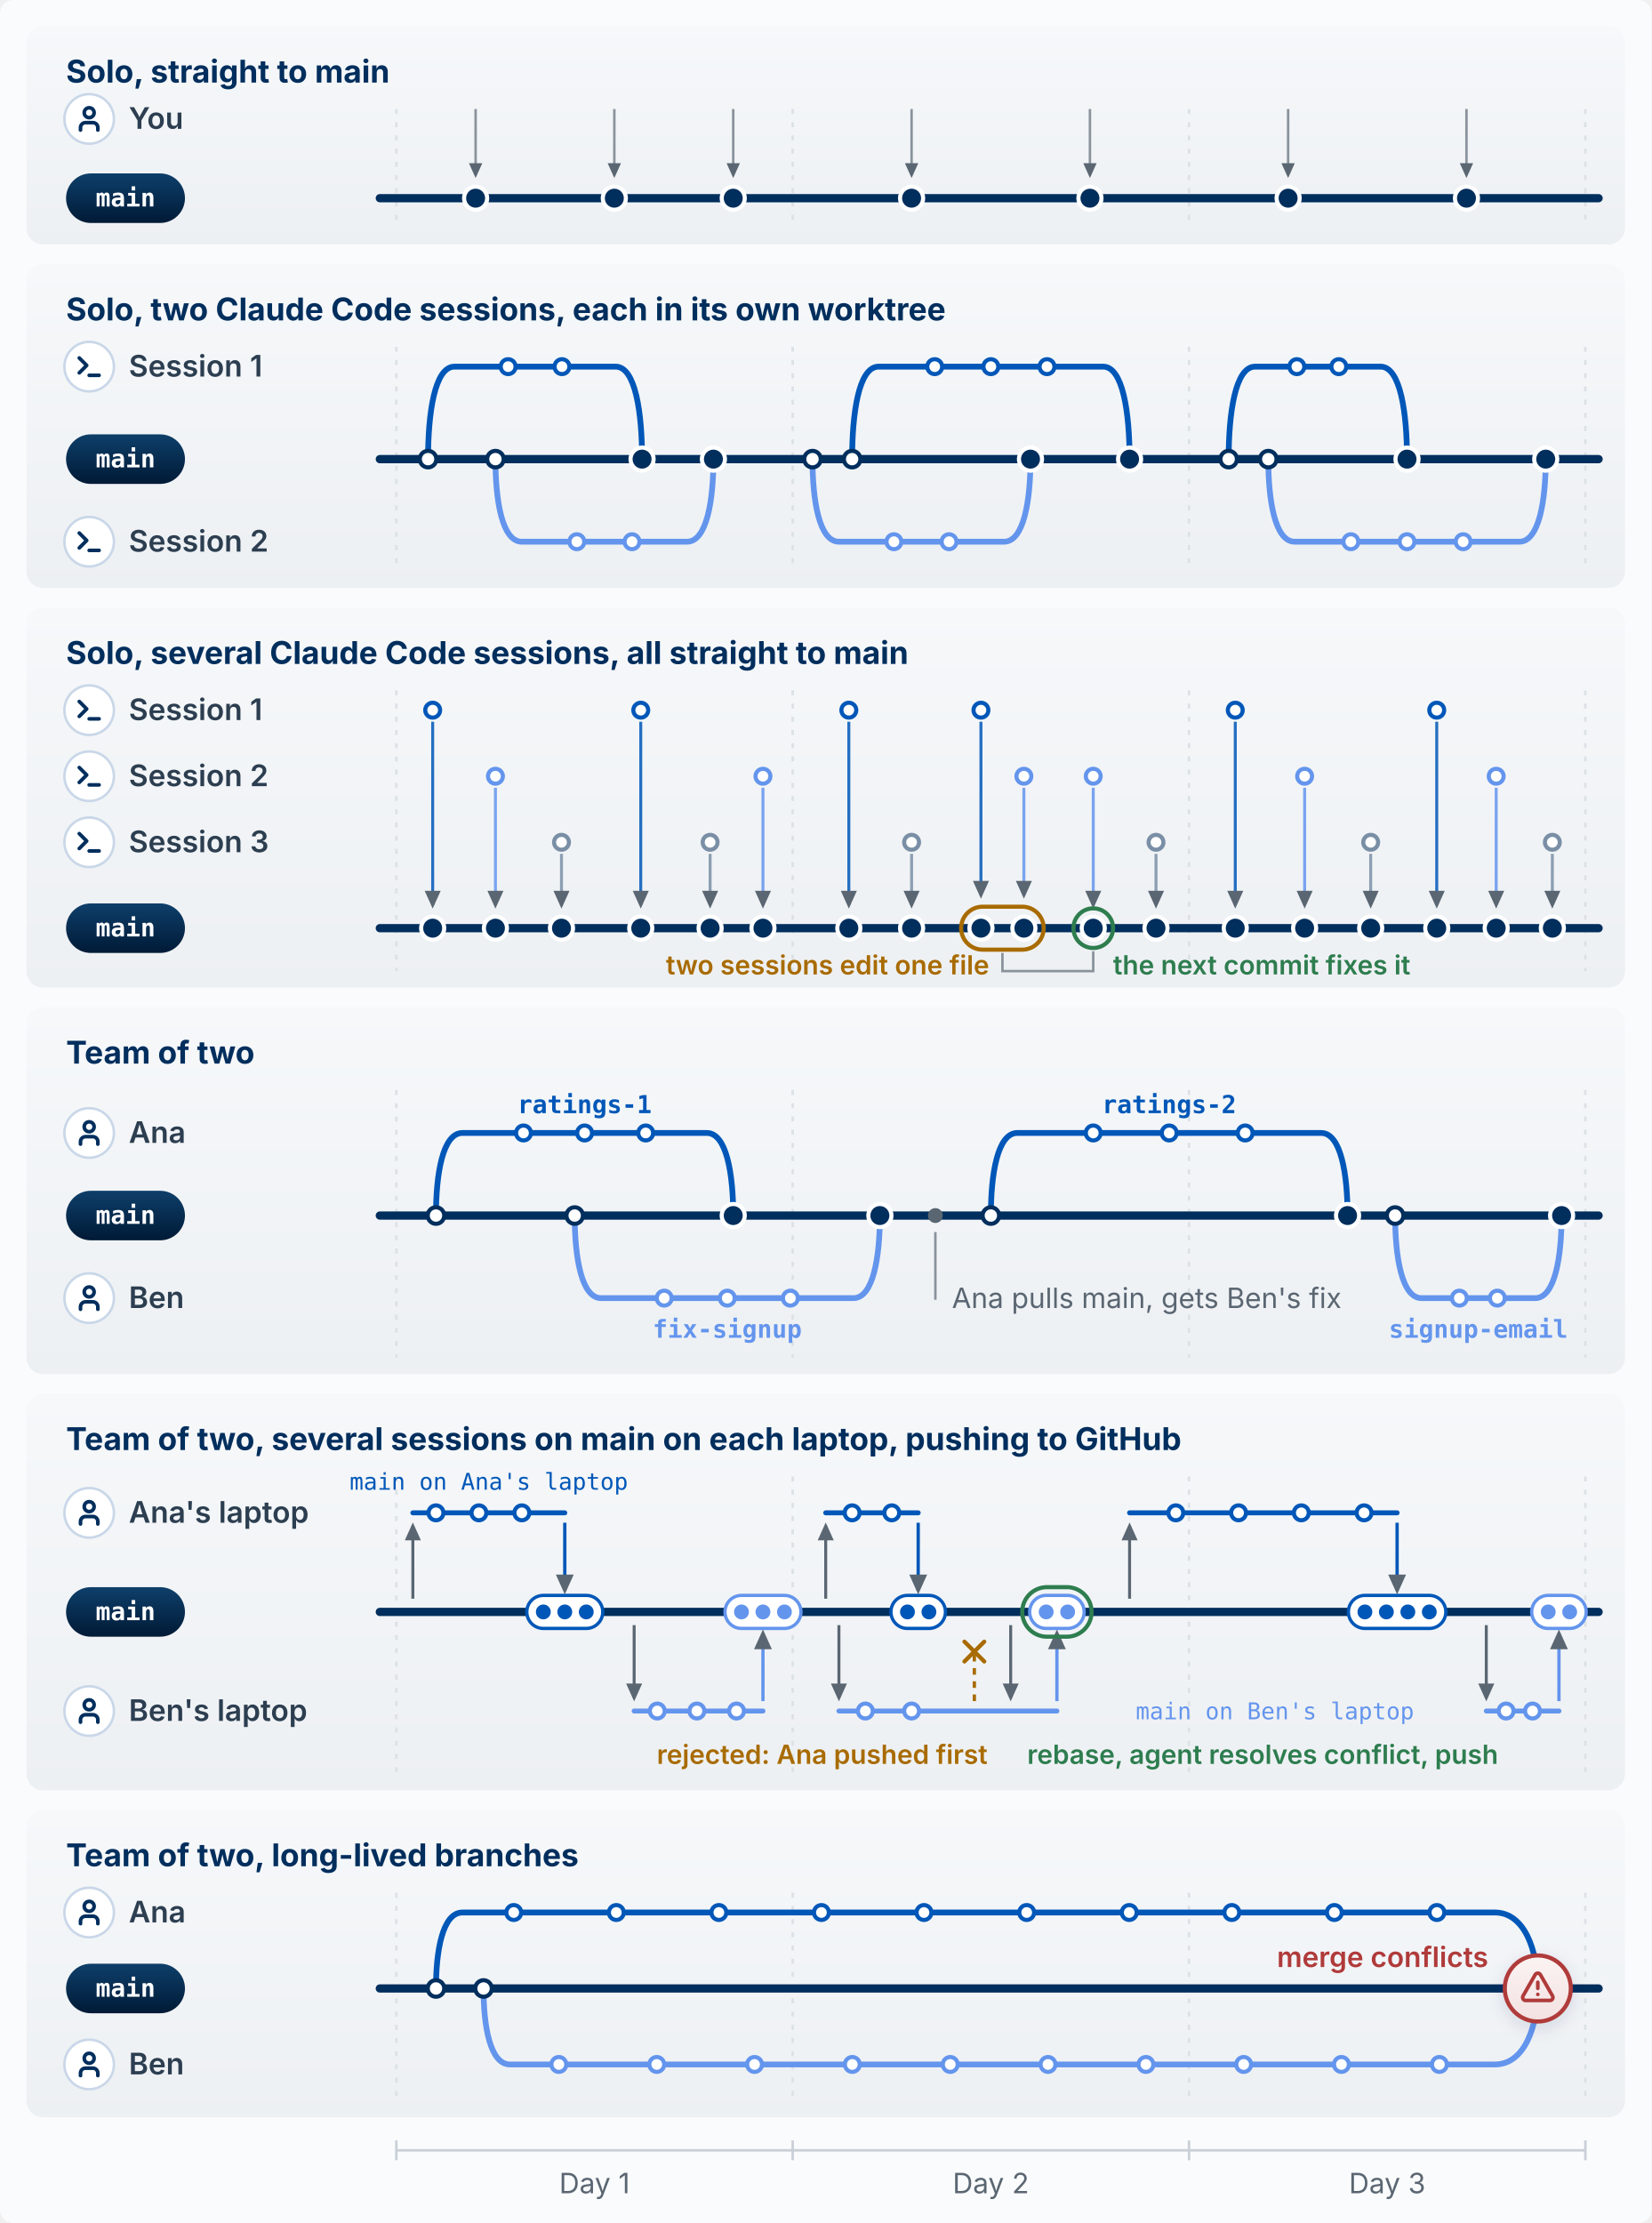
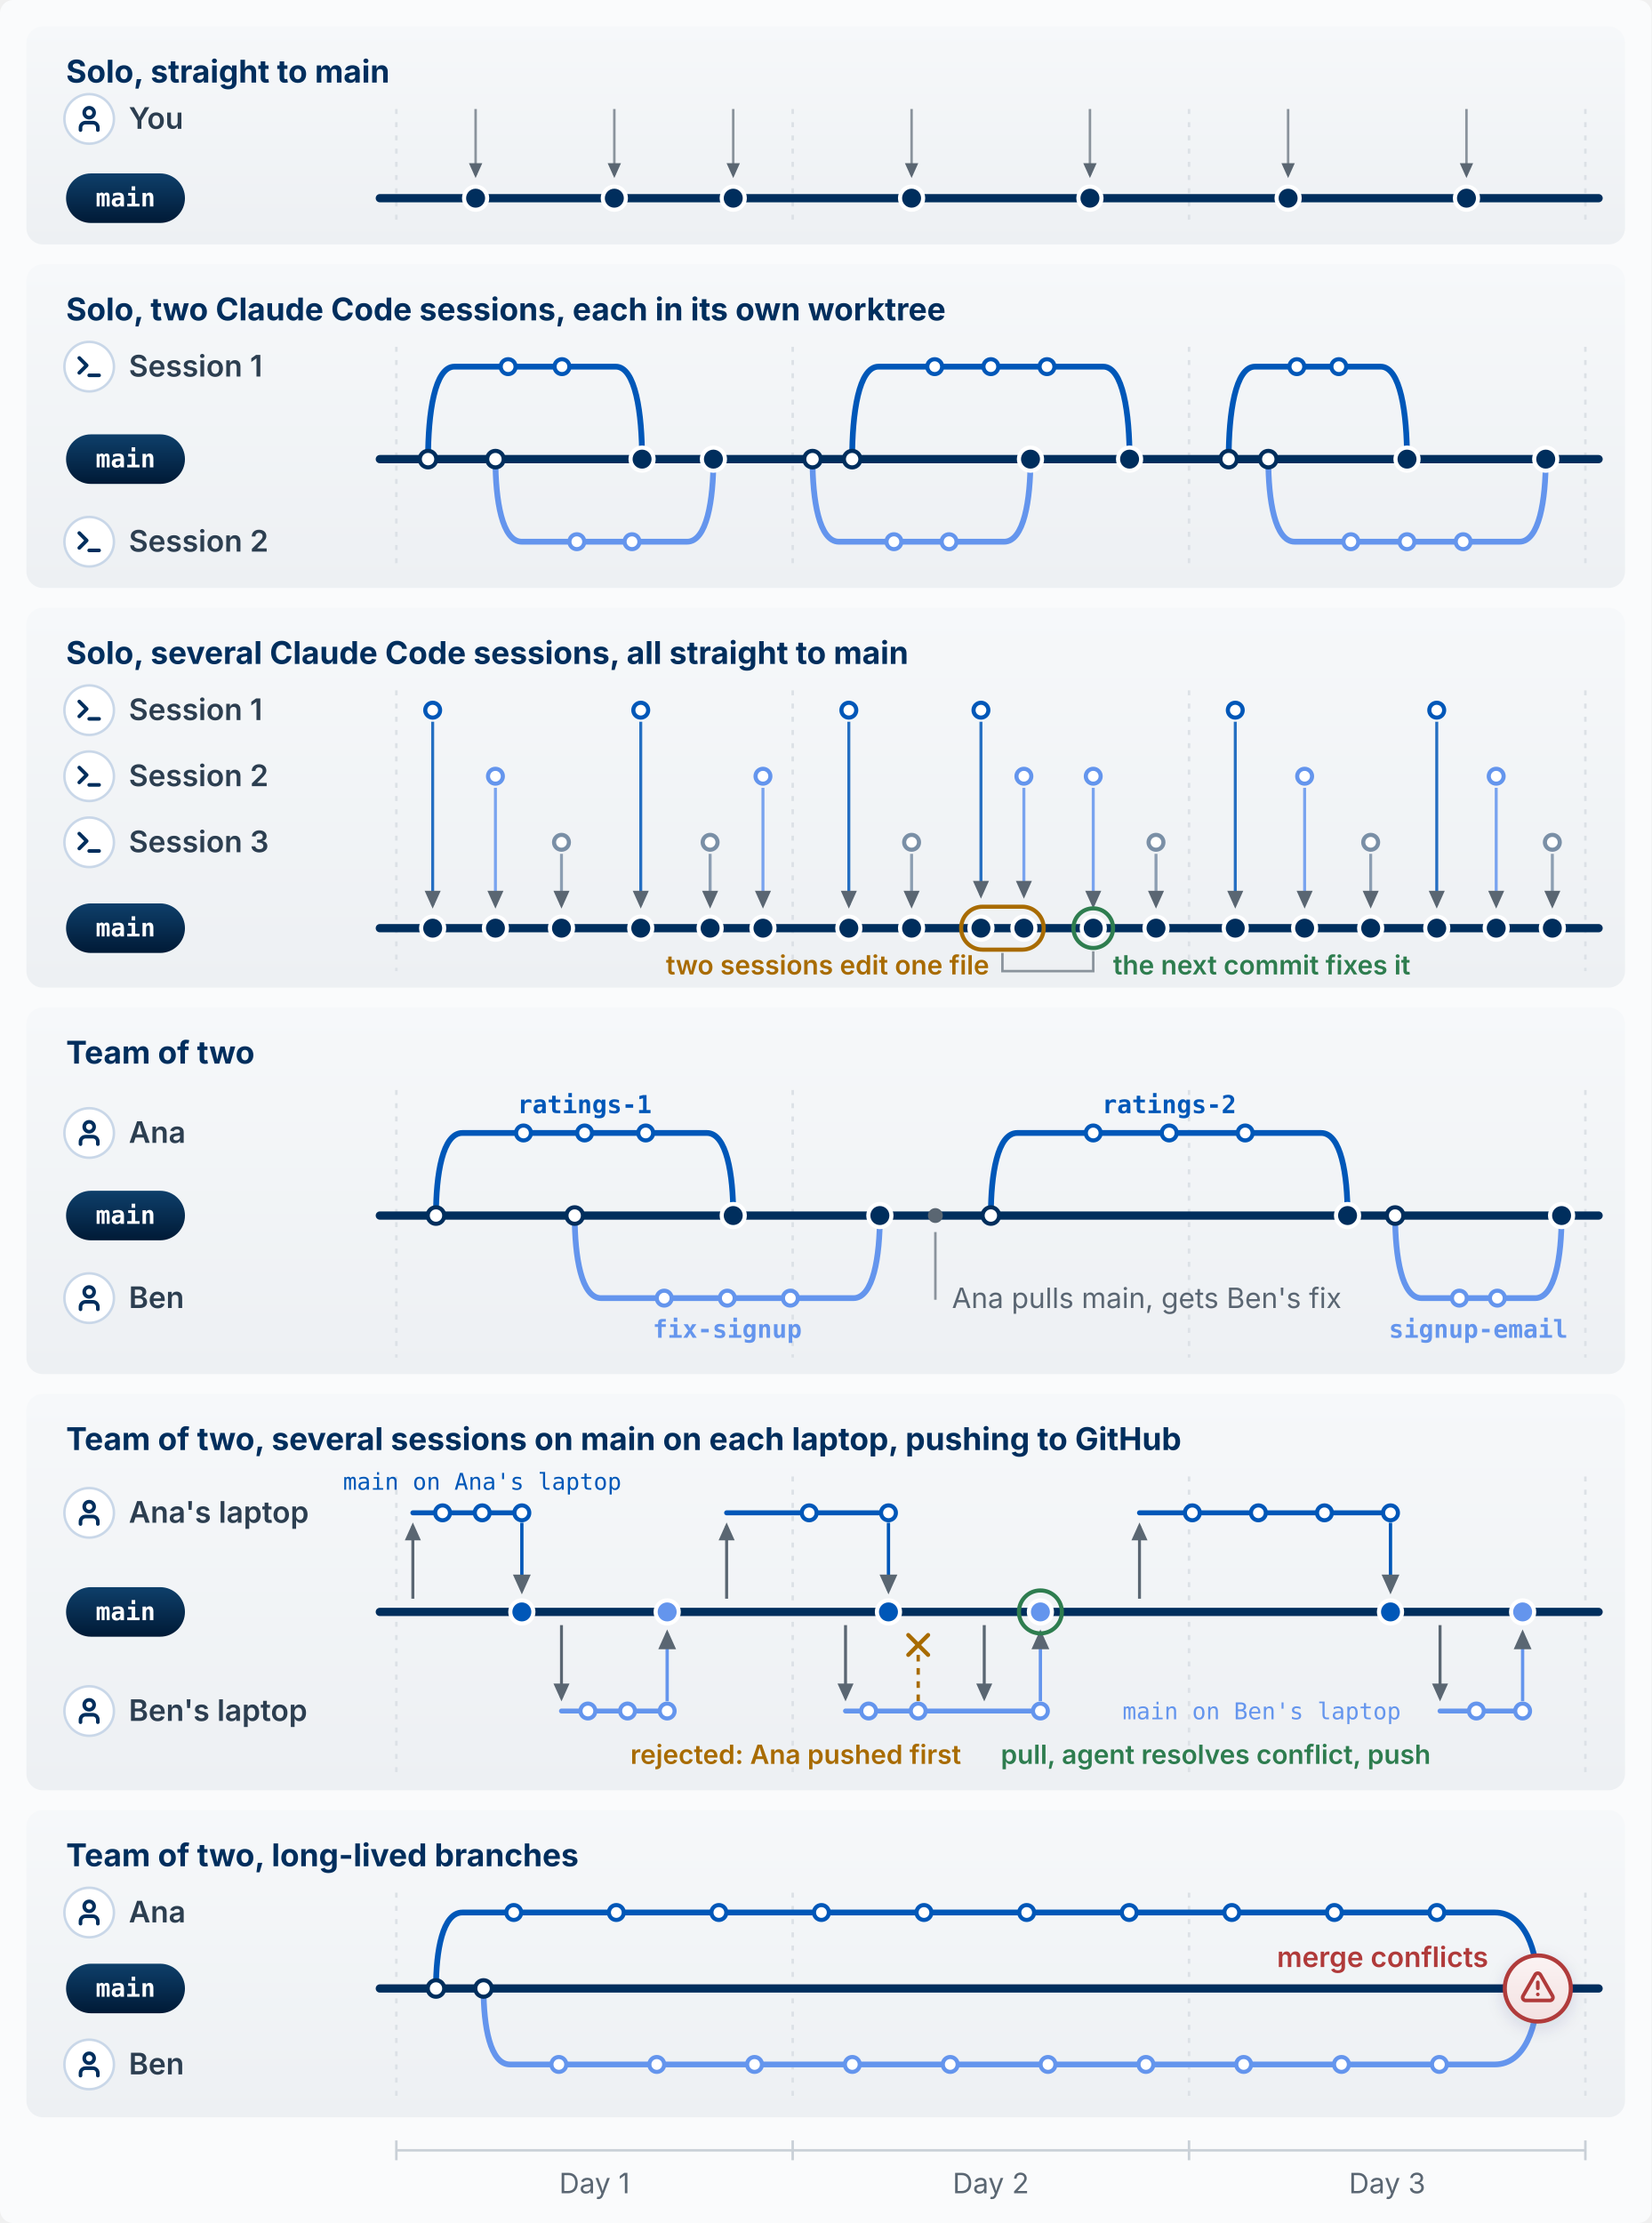
<svg xmlns="http://www.w3.org/2000/svg" viewBox="0 0 1000 1346" role="img" aria-labelledby="tbd-t tbd-d" font-family="Inter, 'Helvetica Neue', Helvetica, Arial, sans-serif">
  <defs>
    <linearGradient id="tbd-panel" x1="0" y1="0" x2="0" y2="1">
      <stop offset="0%" stop-color="#F6F8FA" />
      <stop offset="100%" stop-color="#EDF0F3" />
    </linearGradient>
    <linearGradient id="tbd-navy" x1="0" y1="0" x2="0" y2="1">
      <stop offset="0%" stop-color="#0E3F6A" />
      <stop offset="100%" stop-color="#001A36" />
    </linearGradient>
    <linearGradient id="tbd-red" x1="0" y1="0" x2="0" y2="1">
      <stop offset="0%" stop-color="#FBF3F3" />
      <stop offset="100%" stop-color="#F3E1E1" />
    </linearGradient>
    <filter id="tbd-sh" x="-30%" y="-30%" width="160%" height="170%">
      <feDropShadow dx="0" dy="3" stdDeviation="5" flood-color="#002E5D" flood-opacity="0.13" />
    </filter>
    <marker id="tbd-ah" viewBox="0 0 10 10" refX="8" refY="5" markerWidth="6" markerHeight="6" orient="auto-start-reverse">
      <path d="M0,0.5 L10,5 L0,9.5 z" fill="#5A6672" />
    </marker>
  </defs>
  <rect x="0" y="0" width="1000" height="1346" rx="8" fill="#FAFBFC" />
  <rect x="16" y="16" width="968" height="132" rx="10" fill="url(#tbd-panel)" />
  <rect x="16" y="160" width="968" height="196" rx="10" fill="url(#tbd-panel)" />
  <line x1="240.0" y1="66" x2="240.0" y2="138" stroke="#DCE1E6" stroke-width="1.5" stroke-dasharray="3 5" />
  <line x1="480.0" y1="66" x2="480.0" y2="138" stroke="#DCE1E6" stroke-width="1.5" stroke-dasharray="3 5" />
  <line x1="720.0" y1="66" x2="720.0" y2="138" stroke="#DCE1E6" stroke-width="1.5" stroke-dasharray="3 5" />
  <line x1="960.0" y1="66" x2="960.0" y2="138" stroke="#DCE1E6" stroke-width="1.5" stroke-dasharray="3 5" />
  <line x1="240.0" y1="210" x2="240.0" y2="346" stroke="#DCE1E6" stroke-width="1.5" stroke-dasharray="3 5" />
  <line x1="480.0" y1="210" x2="480.0" y2="346" stroke="#DCE1E6" stroke-width="1.5" stroke-dasharray="3 5" />
  <line x1="720.0" y1="210" x2="720.0" y2="346" stroke="#DCE1E6" stroke-width="1.5" stroke-dasharray="3 5" />
  <line x1="960.0" y1="210" x2="960.0" y2="346" stroke="#DCE1E6" stroke-width="1.5" stroke-dasharray="3 5" />
  <text x="40" y="50" font-size="19" font-weight="700" fill="#002E5D">Solo, straight to main</text>
  <rect x="40" y="105" width="72" height="30" rx="15" fill="url(#tbd-navy)" />
  <text x="76" y="125" font-size="15" font-weight="600" text-anchor="middle" font-family="Menlo, Consolas, monospace" fill="#FFFFFF">main</text>
  <line x1="230" y1="120" x2="968" y2="120" stroke="#002E5D" stroke-width="5" stroke-linecap="round" />
  <circle cx="54" cy="72" r="15" fill="#FFFFFF" stroke="#C9D7E8" stroke-width="1.5" />
  <g transform="translate(45,63) scale(0.75)" fill="none" stroke="#002E5D" stroke-width="2.93" stroke-linecap="round" stroke-linejoin="round">
    <path d="M19 21v-2a4 4 0 0 0-4-4H9a4 4 0 0 0-4 4v2" />
    <circle cx="12" cy="7" r="4" />
  </g>
  <text x="78" y="78" font-size="18" font-weight="600" fill="#2C3E50">You</text>
  <path d="M288.0 66 V106" fill="none" stroke="#8A939C" stroke-width="1.5" marker-end="url(#tbd-ah)" />
  <circle cx="288.0" cy="120" r="7" fill="#002E5D" stroke="#FFFFFF" stroke-width="2.5" />
  <path d="M372.0 66 V106" fill="none" stroke="#8A939C" stroke-width="1.5" marker-end="url(#tbd-ah)" />
  <circle cx="372.0" cy="120" r="7" fill="#002E5D" stroke="#FFFFFF" stroke-width="2.5" />
  <path d="M444.0 66 V106" fill="none" stroke="#8A939C" stroke-width="1.5" marker-end="url(#tbd-ah)" />
  <circle cx="444.0" cy="120" r="7" fill="#002E5D" stroke="#FFFFFF" stroke-width="2.5" />
  <path d="M552.0 66 V106" fill="none" stroke="#8A939C" stroke-width="1.5" marker-end="url(#tbd-ah)" />
  <circle cx="552.0" cy="120" r="7" fill="#002E5D" stroke="#FFFFFF" stroke-width="2.5" />
  <path d="M660.0 66 V106" fill="none" stroke="#8A939C" stroke-width="1.5" marker-end="url(#tbd-ah)" />
  <circle cx="660.0" cy="120" r="7" fill="#002E5D" stroke="#FFFFFF" stroke-width="2.5" />
  <path d="M780.0 66 V106" fill="none" stroke="#8A939C" stroke-width="1.5" marker-end="url(#tbd-ah)" />
  <circle cx="780.0" cy="120" r="7" fill="#002E5D" stroke="#FFFFFF" stroke-width="2.5" />
  <path d="M888.0 66 V106" fill="none" stroke="#8A939C" stroke-width="1.5" marker-end="url(#tbd-ah)" />
  <circle cx="888.0" cy="120" r="7" fill="#002E5D" stroke="#FFFFFF" stroke-width="2.5" />
  <text x="40" y="194" font-size="19" font-weight="700" fill="#002E5D">Solo, two Claude Code sessions, each in its own worktree</text>
  <rect x="40" y="263" width="72" height="30" rx="15" fill="url(#tbd-navy)" />
  <text x="76" y="283" font-size="15" font-weight="600" text-anchor="middle" font-family="Menlo, Consolas, monospace" fill="#FFFFFF">main</text>
  <line x1="230" y1="278" x2="968" y2="278" stroke="#002E5D" stroke-width="5" stroke-linecap="round" />
  <circle cx="54" cy="222" r="15" fill="#FFFFFF" stroke="#C9D7E8" stroke-width="1.5" />
  <g transform="translate(45,213) scale(0.75)" fill="none" stroke="#002E5D" stroke-width="2.93" stroke-linecap="round" stroke-linejoin="round">
    <polyline points="4 17 10 11 4 5" />
    <line x1="12" x2="20" y1="19" y2="19" />
  </g>
  <text x="78" y="228" font-size="18" font-weight="600" fill="#2C3E50">Session 1</text>
  <circle cx="54" cy="328" r="15" fill="#FFFFFF" stroke="#C9D7E8" stroke-width="1.5" />
  <g transform="translate(45,319) scale(0.75)" fill="none" stroke="#002E5D" stroke-width="2.93" stroke-linecap="round" stroke-linejoin="round">
    <polyline points="4 17 10 11 4 5" />
    <line x1="12" x2="20" y1="19" y2="19" />
  </g>
  <text x="78" y="334" font-size="18" font-weight="600" fill="#2C3E50">Session 2</text>
  <path d="M259.2 278 C259.2 250.0 263.2 222 275.2 222 H372.8 C384.8 222 388.8 250.0 388.8 278" fill="none" stroke="#0057B8" stroke-width="3.5" stroke-linecap="round" />
  <circle cx="307.7" cy="222" r="4.5" fill="#FFFFFF" stroke="#0057B8" stroke-width="2.5" />
  <circle cx="340.3" cy="222" r="4.5" fill="#FFFFFF" stroke="#0057B8" stroke-width="2.5" />
  <circle cx="259.2" cy="278" r="5" fill="#FFFFFF" stroke="#002E5D" stroke-width="2.5" />
  <path d="M516.0 278 C516.0 250.0 520.0 222 532.0 222 H668.0 C680.0 222 684.0 250.0 684.0 278" fill="none" stroke="#0057B8" stroke-width="3.5" stroke-linecap="round" />
  <circle cx="566.0" cy="222" r="4.5" fill="#FFFFFF" stroke="#0057B8" stroke-width="2.5" />
  <circle cx="600.0" cy="222" r="4.5" fill="#FFFFFF" stroke="#0057B8" stroke-width="2.5" />
  <circle cx="634.0" cy="222" r="4.5" fill="#FFFFFF" stroke="#0057B8" stroke-width="2.5" />
  <circle cx="516.0" cy="278" r="5" fill="#FFFFFF" stroke="#002E5D" stroke-width="2.5" />
  <path d="M744.0 278 C744.0 250.0 748.0 222 760.0 222 H836.0 C848.0 222 852.0 250.0 852.0 278" fill="none" stroke="#0057B8" stroke-width="3.5" stroke-linecap="round" />
  <circle cx="785.3" cy="222" r="4.5" fill="#FFFFFF" stroke="#0057B8" stroke-width="2.5" />
  <circle cx="810.7" cy="222" r="4.5" fill="#FFFFFF" stroke="#0057B8" stroke-width="2.5" />
  <circle cx="744.0" cy="278" r="5" fill="#FFFFFF" stroke="#002E5D" stroke-width="2.5" />
  <path d="M300.0 278 C300.0 303.0 304.0 328 316.0 328 H416.0 C428.0 328 432.0 303.0 432.0 278" fill="none" stroke="#6495ED" stroke-width="3.5" stroke-linecap="round" />
  <circle cx="349.3" cy="328" r="4.5" fill="#FFFFFF" stroke="#6495ED" stroke-width="2.5" />
  <circle cx="382.7" cy="328" r="4.5" fill="#FFFFFF" stroke="#6495ED" stroke-width="2.5" />
  <circle cx="300.0" cy="278" r="5" fill="#FFFFFF" stroke="#002E5D" stroke-width="2.5" />
  <path d="M492.0 278 C492.0 303.0 496.0 328 508.0 328 H608.0 C620.0 328 624.0 303.0 624.0 278" fill="none" stroke="#6495ED" stroke-width="3.5" stroke-linecap="round" />
  <circle cx="541.3" cy="328" r="4.5" fill="#FFFFFF" stroke="#6495ED" stroke-width="2.5" />
  <circle cx="574.7" cy="328" r="4.5" fill="#FFFFFF" stroke="#6495ED" stroke-width="2.5" />
  <circle cx="492.0" cy="278" r="5" fill="#FFFFFF" stroke="#002E5D" stroke-width="2.5" />
  <path d="M768.0 278 C768.0 303.0 772.0 328 784.0 328 H920.0 C932.0 328 936.0 303.0 936.0 278" fill="none" stroke="#6495ED" stroke-width="3.5" stroke-linecap="round" />
  <circle cx="818.0" cy="328" r="4.5" fill="#FFFFFF" stroke="#6495ED" stroke-width="2.5" />
  <circle cx="852.0" cy="328" r="4.5" fill="#FFFFFF" stroke="#6495ED" stroke-width="2.5" />
  <circle cx="886.0" cy="328" r="4.5" fill="#FFFFFF" stroke="#6495ED" stroke-width="2.5" />
  <circle cx="768.0" cy="278" r="5" fill="#FFFFFF" stroke="#002E5D" stroke-width="2.5" />
  <circle cx="388.8" cy="278" r="7" fill="#002E5D" stroke="#FFFFFF" stroke-width="2.5" />
  <circle cx="684.0" cy="278" r="7" fill="#002E5D" stroke="#FFFFFF" stroke-width="2.5" />
  <circle cx="852.0" cy="278" r="7" fill="#002E5D" stroke="#FFFFFF" stroke-width="2.5" />
  <circle cx="432.0" cy="278" r="7" fill="#002E5D" stroke="#FFFFFF" stroke-width="2.5" />
  <circle cx="624.0" cy="278" r="7" fill="#002E5D" stroke="#FFFFFF" stroke-width="2.5" />
  <circle cx="936.0" cy="278" r="7" fill="#002E5D" stroke="#FFFFFF" stroke-width="2.5" />
  <rect x="16" y="368" width="968" height="230" rx="10" fill="url(#tbd-panel)" />
  <line x1="240.0" y1="418" x2="240.0" y2="588" stroke="#DCE1E6" stroke-width="1.5" stroke-dasharray="3 5" />
  <line x1="480.0" y1="418" x2="480.0" y2="588" stroke="#DCE1E6" stroke-width="1.5" stroke-dasharray="3 5" />
  <line x1="720.0" y1="418" x2="720.0" y2="588" stroke="#DCE1E6" stroke-width="1.5" stroke-dasharray="3 5" />
  <line x1="960.0" y1="418" x2="960.0" y2="588" stroke="#DCE1E6" stroke-width="1.5" stroke-dasharray="3 5" />
  <text x="40" y="402" font-size="19" font-weight="700" fill="#002E5D">Solo, several Claude Code sessions, all straight to main</text>
  <rect x="40" y="547" width="72" height="30" rx="15" fill="url(#tbd-navy)" />
  <text x="76" y="567" font-size="15" font-weight="600" text-anchor="middle" font-family="Menlo, Consolas, monospace" fill="#FFFFFF">main</text>
  <line x1="230" y1="562" x2="968" y2="562" stroke="#002E5D" stroke-width="5" stroke-linecap="round" />
  <circle cx="54" cy="430" r="15" fill="#FFFFFF" stroke="#C9D7E8" stroke-width="1.5" />
  <g transform="translate(45,421) scale(0.75)" fill="none" stroke="#002E5D" stroke-width="2.93" stroke-linecap="round" stroke-linejoin="round">
    <polyline points="4 17 10 11 4 5" />
    <line x1="12" x2="20" y1="19" y2="19" />
  </g>
  <text x="78" y="436" font-size="18" font-weight="600" fill="#2C3E50">Session 1</text>
  <circle cx="54" cy="470" r="15" fill="#FFFFFF" stroke="#C9D7E8" stroke-width="1.5" />
  <g transform="translate(45,461) scale(0.75)" fill="none" stroke="#002E5D" stroke-width="2.93" stroke-linecap="round" stroke-linejoin="round">
    <polyline points="4 17 10 11 4 5" />
    <line x1="12" x2="20" y1="19" y2="19" />
  </g>
  <text x="78" y="476" font-size="18" font-weight="600" fill="#2C3E50">Session 2</text>
  <circle cx="54" cy="510" r="15" fill="#FFFFFF" stroke="#C9D7E8" stroke-width="1.5" />
  <g transform="translate(45,501) scale(0.75)" fill="none" stroke="#002E5D" stroke-width="2.93" stroke-linecap="round" stroke-linejoin="round">
    <polyline points="4 17 10 11 4 5" />
    <line x1="12" x2="20" y1="19" y2="19" />
  </g>
  <text x="78" y="516" font-size="18" font-weight="600" fill="#2C3E50">Session 3</text>
  <circle cx="262.0" cy="430" r="4.5" fill="#FFFFFF" stroke="#0057B8" stroke-width="2.5" />
  <path d="M262.0 437 L262.0 548" fill="none" stroke="#0057B8" stroke-width="1.8" stroke-opacity="0.85" marker-end="url(#tbd-ah)" />
  <circle cx="300.0" cy="470" r="4.5" fill="#FFFFFF" stroke="#6495ED" stroke-width="2.5" />
  <path d="M300.0 477 L300.0 548" fill="none" stroke="#6495ED" stroke-width="1.8" stroke-opacity="0.85" marker-end="url(#tbd-ah)" />
  <circle cx="340.0" cy="510" r="4.5" fill="#FFFFFF" stroke="#7A8FA6" stroke-width="2.5" />
  <path d="M340.0 517 L340.0 548" fill="none" stroke="#7A8FA6" stroke-width="1.8" stroke-opacity="0.85" marker-end="url(#tbd-ah)" />
  <circle cx="388.0" cy="430" r="4.5" fill="#FFFFFF" stroke="#0057B8" stroke-width="2.5" />
  <path d="M388.0 437 L388.0 548" fill="none" stroke="#0057B8" stroke-width="1.8" stroke-opacity="0.85" marker-end="url(#tbd-ah)" />
  <circle cx="430.0" cy="510" r="4.5" fill="#FFFFFF" stroke="#7A8FA6" stroke-width="2.5" />
  <path d="M430.0 517 L430.0 548" fill="none" stroke="#7A8FA6" stroke-width="1.8" stroke-opacity="0.85" marker-end="url(#tbd-ah)" />
  <circle cx="462.0" cy="470" r="4.5" fill="#FFFFFF" stroke="#6495ED" stroke-width="2.5" />
  <path d="M462.0 477 L462.0 548" fill="none" stroke="#6495ED" stroke-width="1.8" stroke-opacity="0.85" marker-end="url(#tbd-ah)" />
  <circle cx="514.0" cy="430" r="4.5" fill="#FFFFFF" stroke="#0057B8" stroke-width="2.5" />
  <path d="M514.0 437 L514.0 548" fill="none" stroke="#0057B8" stroke-width="1.8" stroke-opacity="0.85" marker-end="url(#tbd-ah)" />
  <circle cx="552.0" cy="510" r="4.5" fill="#FFFFFF" stroke="#7A8FA6" stroke-width="2.5" />
  <path d="M552.0 517 L552.0 548" fill="none" stroke="#7A8FA6" stroke-width="1.8" stroke-opacity="0.85" marker-end="url(#tbd-ah)" />
  <circle cx="594.0" cy="430" r="4.5" fill="#FFFFFF" stroke="#0057B8" stroke-width="2.5" />
  <path d="M594.0 437 L594.0 542" fill="none" stroke="#0057B8" stroke-width="1.8" stroke-opacity="0.85" marker-end="url(#tbd-ah)" />
  <circle cx="620.0" cy="470" r="4.5" fill="#FFFFFF" stroke="#6495ED" stroke-width="2.5" />
  <path d="M620.0 477 L620.0 542" fill="none" stroke="#6495ED" stroke-width="1.8" stroke-opacity="0.85" marker-end="url(#tbd-ah)" />
  <circle cx="662.0" cy="470" r="4.5" fill="#FFFFFF" stroke="#6495ED" stroke-width="2.5" />
  <path d="M662.0 477 L662.0 548" fill="none" stroke="#6495ED" stroke-width="1.8" stroke-opacity="0.85" marker-end="url(#tbd-ah)" />
  <circle cx="700.0" cy="510" r="4.5" fill="#FFFFFF" stroke="#7A8FA6" stroke-width="2.5" />
  <path d="M700.0 517 L700.0 548" fill="none" stroke="#7A8FA6" stroke-width="1.8" stroke-opacity="0.85" marker-end="url(#tbd-ah)" />
  <circle cx="748.0" cy="430" r="4.5" fill="#FFFFFF" stroke="#0057B8" stroke-width="2.5" />
  <path d="M748.0 437 L748.0 548" fill="none" stroke="#0057B8" stroke-width="1.8" stroke-opacity="0.85" marker-end="url(#tbd-ah)" />
  <circle cx="790.0" cy="470" r="4.5" fill="#FFFFFF" stroke="#6495ED" stroke-width="2.5" />
  <path d="M790.0 477 L790.0 548" fill="none" stroke="#6495ED" stroke-width="1.8" stroke-opacity="0.85" marker-end="url(#tbd-ah)" />
  <circle cx="830.0" cy="510" r="4.5" fill="#FFFFFF" stroke="#7A8FA6" stroke-width="2.5" />
  <path d="M830.0 517 L830.0 548" fill="none" stroke="#7A8FA6" stroke-width="1.8" stroke-opacity="0.85" marker-end="url(#tbd-ah)" />
  <circle cx="870.0" cy="430" r="4.5" fill="#FFFFFF" stroke="#0057B8" stroke-width="2.5" />
  <path d="M870.0 437 L870.0 548" fill="none" stroke="#0057B8" stroke-width="1.8" stroke-opacity="0.85" marker-end="url(#tbd-ah)" />
  <circle cx="906.0" cy="470" r="4.5" fill="#FFFFFF" stroke="#6495ED" stroke-width="2.5" />
  <path d="M906.0 477 L906.0 548" fill="none" stroke="#6495ED" stroke-width="1.8" stroke-opacity="0.85" marker-end="url(#tbd-ah)" />
  <circle cx="940.0" cy="510" r="4.5" fill="#FFFFFF" stroke="#7A8FA6" stroke-width="2.5" />
  <path d="M940.0 517 L940.0 548" fill="none" stroke="#7A8FA6" stroke-width="1.8" stroke-opacity="0.85" marker-end="url(#tbd-ah)" />
  <circle cx="262.0" cy="562" r="7" fill="#002E5D" stroke="#FFFFFF" stroke-width="2.5" />
  <circle cx="300.0" cy="562" r="7" fill="#002E5D" stroke="#FFFFFF" stroke-width="2.5" />
  <circle cx="340.0" cy="562" r="7" fill="#002E5D" stroke="#FFFFFF" stroke-width="2.5" />
  <circle cx="388.0" cy="562" r="7" fill="#002E5D" stroke="#FFFFFF" stroke-width="2.5" />
  <circle cx="430.0" cy="562" r="7" fill="#002E5D" stroke="#FFFFFF" stroke-width="2.5" />
  <circle cx="462.0" cy="562" r="7" fill="#002E5D" stroke="#FFFFFF" stroke-width="2.5" />
  <circle cx="514.0" cy="562" r="7" fill="#002E5D" stroke="#FFFFFF" stroke-width="2.5" />
  <circle cx="552.0" cy="562" r="7" fill="#002E5D" stroke="#FFFFFF" stroke-width="2.5" />
  <circle cx="594.0" cy="562" r="7" fill="#002E5D" stroke="#FFFFFF" stroke-width="2.5" />
  <circle cx="620.0" cy="562" r="7" fill="#002E5D" stroke="#FFFFFF" stroke-width="2.5" />
  <circle cx="662.0" cy="562" r="7" fill="#002E5D" stroke="#FFFFFF" stroke-width="2.5" />
  <circle cx="700.0" cy="562" r="7" fill="#002E5D" stroke="#FFFFFF" stroke-width="2.5" />
  <circle cx="748.0" cy="562" r="7" fill="#002E5D" stroke="#FFFFFF" stroke-width="2.5" />
  <circle cx="790.0" cy="562" r="7" fill="#002E5D" stroke="#FFFFFF" stroke-width="2.5" />
  <circle cx="830.0" cy="562" r="7" fill="#002E5D" stroke="#FFFFFF" stroke-width="2.5" />
  <circle cx="870.0" cy="562" r="7" fill="#002E5D" stroke="#FFFFFF" stroke-width="2.5" />
  <circle cx="906.0" cy="562" r="7" fill="#002E5D" stroke="#FFFFFF" stroke-width="2.5" />
  <circle cx="940.0" cy="562" r="7" fill="#002E5D" stroke="#FFFFFF" stroke-width="2.5" />
  <rect x="582" y="549" width="50" height="26" rx="13" fill="none" stroke="#A86B00" stroke-width="2.5" />
  <circle cx="662.0" cy="562" r="12" fill="none" stroke="#2E7D4F" stroke-width="2.5" />
  <path d="M607.0 577 V588 H662.0 V576" fill="none" stroke="#8A939C" stroke-width="1.5" />
  <text x="599" y="590" font-size="16" font-weight="600" text-anchor="end" fill="#A86B00">two sessions edit one file</text>
  <text x="674" y="590" font-size="16" font-weight="600" fill="#2E7D4F">the next commit fixes it</text>
  <g transform="translate(0,242)">
    <rect x="16" y="368" width="968" height="222" rx="10" fill="url(#tbd-panel)" />
    <line x1="240.0" y1="418" x2="240.0" y2="580" stroke="#DCE1E6" stroke-width="1.5" stroke-dasharray="3 5" />
    <line x1="480.0" y1="418" x2="480.0" y2="580" stroke="#DCE1E6" stroke-width="1.5" stroke-dasharray="3 5" />
    <line x1="720.0" y1="418" x2="720.0" y2="580" stroke="#DCE1E6" stroke-width="1.5" stroke-dasharray="3 5" />
    <line x1="960.0" y1="418" x2="960.0" y2="580" stroke="#DCE1E6" stroke-width="1.5" stroke-dasharray="3 5" />
    <text x="40" y="402" font-size="19" font-weight="700" fill="#002E5D">Team of two</text>
    <rect x="40" y="479" width="72" height="30" rx="15" fill="url(#tbd-navy)" />
    <text x="76" y="499" font-size="15" font-weight="600" text-anchor="middle" font-family="Menlo, Consolas, monospace" fill="#FFFFFF">main</text>
    <line x1="230" y1="494" x2="968" y2="494" stroke="#002E5D" stroke-width="5" stroke-linecap="round" />
    <circle cx="54" cy="444" r="15" fill="#FFFFFF" stroke="#C9D7E8" stroke-width="1.5" />
    <g transform="translate(45,435) scale(0.75)" fill="none" stroke="#002E5D" stroke-width="2.93" stroke-linecap="round" stroke-linejoin="round">
      <path d="M19 21v-2a4 4 0 0 0-4-4H9a4 4 0 0 0-4 4v2" />
      <circle cx="12" cy="7" r="4" />
    </g>
    <text x="78" y="450" font-size="18" font-weight="600" fill="#2C3E50">Ana</text>
    <circle cx="54" cy="544" r="15" fill="#FFFFFF" stroke="#C9D7E8" stroke-width="1.5" />
    <g transform="translate(45,535) scale(0.75)" fill="none" stroke="#002E5D" stroke-width="2.93" stroke-linecap="round" stroke-linejoin="round">
      <path d="M19 21v-2a4 4 0 0 0-4-4H9a4 4 0 0 0-4 4v2" />
      <circle cx="12" cy="7" r="4" />
    </g>
    <text x="78" y="550" font-size="18" font-weight="600" fill="#2C3E50">Ben</text>
    <path d="M264.0 494 C264.0 469.0 268.0 444 280.0 444 H428.0 C440.0 444 444.0 469.0 444.0 494" fill="none" stroke="#0057B8" stroke-width="3.5" stroke-linecap="round" />
    <circle cx="317.0" cy="444" r="4.5" fill="#FFFFFF" stroke="#0057B8" stroke-width="2.5" />
    <circle cx="354.0" cy="444" r="4.5" fill="#FFFFFF" stroke="#0057B8" stroke-width="2.5" />
    <circle cx="391.0" cy="444" r="4.5" fill="#FFFFFF" stroke="#0057B8" stroke-width="2.5" />
    <circle cx="264.0" cy="494" r="5" fill="#FFFFFF" stroke="#002E5D" stroke-width="2.5" />
    <text x="354.0" y="432" font-size="15" font-weight="600" text-anchor="middle" font-family="Menlo, Consolas, monospace" fill="#0057B8">ratings-1</text>
    <path d="M348.0 494 C348.0 519.0 352.0 544 364.0 544 H516.8 C528.8 544 532.8 519.0 532.8 494" fill="none" stroke="#6495ED" stroke-width="3.5" stroke-linecap="round" />
    <circle cx="402.2" cy="544" r="4.5" fill="#FFFFFF" stroke="#6495ED" stroke-width="2.5" />
    <circle cx="440.4" cy="544" r="4.5" fill="#FFFFFF" stroke="#6495ED" stroke-width="2.5" />
    <circle cx="478.6" cy="544" r="4.5" fill="#FFFFFF" stroke="#6495ED" stroke-width="2.5" />
    <circle cx="348.0" cy="494" r="5" fill="#FFFFFF" stroke="#002E5D" stroke-width="2.5" />
    <text x="440.4" y="568" font-size="15" font-weight="600" text-anchor="middle" font-family="Menlo, Consolas, monospace" fill="#6495ED">fix-signup</text>
    <path d="M600.0 494 C600.0 469.0 604.0 444 616.0 444 H800.0 C812.0 444 816.0 469.0 816.0 494" fill="none" stroke="#0057B8" stroke-width="3.5" stroke-linecap="round" />
    <circle cx="662.0" cy="444" r="4.5" fill="#FFFFFF" stroke="#0057B8" stroke-width="2.5" />
    <circle cx="708.0" cy="444" r="4.5" fill="#FFFFFF" stroke="#0057B8" stroke-width="2.5" />
    <circle cx="754.0" cy="444" r="4.5" fill="#FFFFFF" stroke="#0057B8" stroke-width="2.5" />
    <circle cx="600.0" cy="494" r="5" fill="#FFFFFF" stroke="#002E5D" stroke-width="2.5" />
    <text x="708.0" y="432" font-size="15" font-weight="600" text-anchor="middle" font-family="Menlo, Consolas, monospace" fill="#0057B8">ratings-2</text>
    <path d="M844.8 494 C844.8 519.0 848.8 544 860.8 544 H929.6 C941.6 544 945.6 519.0 945.6 494" fill="none" stroke="#6495ED" stroke-width="3.5" stroke-linecap="round" />
    <circle cx="883.7" cy="544" r="4.5" fill="#FFFFFF" stroke="#6495ED" stroke-width="2.5" />
    <circle cx="906.7" cy="544" r="4.5" fill="#FFFFFF" stroke="#6495ED" stroke-width="2.5" />
    <circle cx="844.8" cy="494" r="5" fill="#FFFFFF" stroke="#002E5D" stroke-width="2.5" />
    <text x="895.2" y="568" font-size="15" font-weight="600" text-anchor="middle" font-family="Menlo, Consolas, monospace" fill="#6495ED">signup-email</text>
    <circle cx="444.0" cy="494" r="7" fill="#002E5D" stroke="#FFFFFF" stroke-width="2.5" />
    <circle cx="532.8" cy="494" r="7" fill="#002E5D" stroke="#FFFFFF" stroke-width="2.5" />
    <circle cx="816.0" cy="494" r="7" fill="#002E5D" stroke="#FFFFFF" stroke-width="2.5" />
    <circle cx="945.6" cy="494" r="7" fill="#002E5D" stroke="#FFFFFF" stroke-width="2.5" />
    <path d="M566.4 504 V545" fill="none" stroke="#8A939C" stroke-width="1.5" />
    <circle cx="566.4" cy="494" r="4.5" fill="#5A6672" />
    <text x="576.4" y="550" font-size="17" fill="#5A6672">Ana pulls main, gets Ben's fix</text>
    <rect x="16" y="602" width="968" height="240" rx="10" fill="url(#tbd-panel)" />
    <line x1="240.0" y1="652" x2="240.0" y2="832" stroke="#DCE1E6" stroke-width="1.5" stroke-dasharray="3 5" />
    <line x1="480.0" y1="652" x2="480.0" y2="832" stroke="#DCE1E6" stroke-width="1.5" stroke-dasharray="3 5" />
    <line x1="720.0" y1="652" x2="720.0" y2="832" stroke="#DCE1E6" stroke-width="1.5" stroke-dasharray="3 5" />
    <line x1="960.0" y1="652" x2="960.0" y2="832" stroke="#DCE1E6" stroke-width="1.5" stroke-dasharray="3 5" />
    <text x="40" y="636" font-size="19" font-weight="700" fill="#002E5D">Team of two, several sessions on main on each laptop, pushing to GitHub</text>
    <circle cx="54" cy="674" r="15" fill="#FFFFFF" stroke="#C9D7E8" stroke-width="1.5" />
    <g transform="translate(45,665) scale(0.75)" fill="none" stroke="#002E5D" stroke-width="2.93" stroke-linecap="round" stroke-linejoin="round">
      <path d="M19 21v-2a4 4 0 0 0-4-4H9a4 4 0 0 0-4 4v2" />
      <circle cx="12" cy="7" r="4" />
    </g>
    <text x="78" y="680" font-size="18" font-weight="600" fill="#2C3E50">Ana's laptop</text>
    <circle cx="54" cy="794" r="15" fill="#FFFFFF" stroke="#C9D7E8" stroke-width="1.5" />
    <g transform="translate(45,785) scale(0.75)" fill="none" stroke="#002E5D" stroke-width="2.93" stroke-linecap="round" stroke-linejoin="round">
      <path d="M19 21v-2a4 4 0 0 0-4-4H9a4 4 0 0 0-4 4v2" />
      <circle cx="12" cy="7" r="4" />
    </g>
    <text x="78" y="800" font-size="18" font-weight="600" fill="#2C3E50">Ben's laptop</text>
    <rect x="40" y="719" width="72" height="30" rx="15" fill="url(#tbd-navy)" />
    <text x="76" y="739" font-size="15" font-weight="600" text-anchor="middle" font-family="Menlo, Consolas, monospace" fill="#FFFFFF">main</text>
    <line x1="230" y1="734" x2="968" y2="734" stroke="#002E5D" stroke-width="5" stroke-linecap="round" />
    <path d="M250.0 726 V682" fill="none" stroke="#5A6672" stroke-width="1.8" marker-end="url(#tbd-ah)" />
-     <line x1="250" y1="674" x2="342" y2="674" stroke="#0057B8" stroke-width="3" stroke-linecap="round" />
-     <circle cx="264.0" cy="674" r="4.5" fill="#FFFFFF" stroke="#0057B8" stroke-width="2.5" />
-     <circle cx="290.0" cy="674" r="4.5" fill="#FFFFFF" stroke="#0057B8" stroke-width="2.5" />
+     <line x1="250" y1="674" x2="316" y2="674" stroke="#0057B8" stroke-width="3" stroke-linecap="round" />
+     <circle cx="268.0" cy="674" r="4.5" fill="#FFFFFF" stroke="#0057B8" stroke-width="2.5" />
+     <circle cx="292.0" cy="674" r="4.5" fill="#FFFFFF" stroke="#0057B8" stroke-width="2.5" />
    <circle cx="316.0" cy="674" r="4.5" fill="#FFFFFF" stroke="#0057B8" stroke-width="2.5" />
-     <path d="M342.0 680 V721" fill="none" stroke="#0057B8" stroke-width="2" marker-end="url(#tbd-ah)" />
-     <rect x="319.0" y="724" width="46" height="20" rx="10" fill="#FFFFFF" stroke="#0057B8" stroke-width="2" />
-     <text x="296" y="660" font-size="14" text-anchor="middle" font-family="Menlo, Consolas, monospace" fill="#0057B8">main on Ana's laptop</text>
-     <path d="M384.0 742 V786" fill="none" stroke="#5A6672" stroke-width="1.8" marker-end="url(#tbd-ah)" />
-     <line x1="384" y1="794" x2="462" y2="794" stroke="#6495ED" stroke-width="3" stroke-linecap="round" />
-     <circle cx="398.0" cy="794" r="4.5" fill="#FFFFFF" stroke="#6495ED" stroke-width="2.5" />
-     <circle cx="422.0" cy="794" r="4.5" fill="#FFFFFF" stroke="#6495ED" stroke-width="2.5" />
-     <circle cx="446.0" cy="794" r="4.5" fill="#FFFFFF" stroke="#6495ED" stroke-width="2.5" />
-     <path d="M462.0 788 V747" fill="none" stroke="#6495ED" stroke-width="2" marker-end="url(#tbd-ah)" />
-     <rect x="439.0" y="724" width="46" height="20" rx="10" fill="#FFFFFF" stroke="#6495ED" stroke-width="2" />
-     <text x="772" y="799" font-size="14" text-anchor="middle" font-family="Menlo, Consolas, monospace" fill="#6495ED">main on Ben's laptop</text>
-     <path d="M500.0 726 V682" fill="none" stroke="#5A6672" stroke-width="1.8" marker-end="url(#tbd-ah)" />
-     <line x1="500" y1="674" x2="556" y2="674" stroke="#0057B8" stroke-width="3" stroke-linecap="round" />
-     <circle cx="516.0" cy="674" r="4.5" fill="#FFFFFF" stroke="#0057B8" stroke-width="2.5" />
-     <circle cx="540.0" cy="674" r="4.5" fill="#FFFFFF" stroke="#0057B8" stroke-width="2.5" />
-     <path d="M556.0 680 V721" fill="none" stroke="#0057B8" stroke-width="2" marker-end="url(#tbd-ah)" />
-     <rect x="539.5" y="724" width="33" height="20" rx="10" fill="#FFFFFF" stroke="#0057B8" stroke-width="2" />
-     <path d="M508.0 742 V786" fill="none" stroke="#5A6672" stroke-width="1.8" marker-end="url(#tbd-ah)" />
-     <line x1="508" y1="794" x2="640" y2="794" stroke="#6495ED" stroke-width="3" stroke-linecap="round" />
-     <circle cx="524.0" cy="794" r="4.5" fill="#FFFFFF" stroke="#6495ED" stroke-width="2.5" />
-     <circle cx="552.0" cy="794" r="4.5" fill="#FFFFFF" stroke="#6495ED" stroke-width="2.5" />
-     <path d="M590.0 788 V758" fill="none" stroke="#A86B00" stroke-width="2" stroke-dasharray="4 4" />
+     <path d="M316.0 680 V721" fill="none" stroke="#0057B8" stroke-width="2" marker-end="url(#tbd-ah)" />
+     <path d="M340.0 742 V786" fill="none" stroke="#5A6672" stroke-width="1.8" marker-end="url(#tbd-ah)" />
+     <line x1="340" y1="794" x2="404" y2="794" stroke="#6495ED" stroke-width="3" stroke-linecap="round" />
+     <circle cx="356.0" cy="794" r="4.5" fill="#FFFFFF" stroke="#6495ED" stroke-width="2.5" />
+     <circle cx="380.0" cy="794" r="4.5" fill="#FFFFFF" stroke="#6495ED" stroke-width="2.5" />
+     <circle cx="404.0" cy="794" r="4.5" fill="#FFFFFF" stroke="#6495ED" stroke-width="2.5" />
+     <path d="M404.0 788 V747" fill="none" stroke="#6495ED" stroke-width="2" marker-end="url(#tbd-ah)" />
+     <path d="M440.0 726 V682" fill="none" stroke="#5A6672" stroke-width="1.8" marker-end="url(#tbd-ah)" />
+     <line x1="440" y1="674" x2="538" y2="674" stroke="#0057B8" stroke-width="3" stroke-linecap="round" />
+     <circle cx="490.0" cy="674" r="4.5" fill="#FFFFFF" stroke="#0057B8" stroke-width="2.5" />
+     <circle cx="538.0" cy="674" r="4.5" fill="#FFFFFF" stroke="#0057B8" stroke-width="2.5" />
+     <path d="M538.0 680 V721" fill="none" stroke="#0057B8" stroke-width="2" marker-end="url(#tbd-ah)" />
+     <path d="M512.0 742 V786" fill="none" stroke="#5A6672" stroke-width="1.8" marker-end="url(#tbd-ah)" />
+     <line x1="512" y1="794" x2="630" y2="794" stroke="#6495ED" stroke-width="3" stroke-linecap="round" />
+     <circle cx="526.0" cy="794" r="4.5" fill="#FFFFFF" stroke="#6495ED" stroke-width="2.5" />
+     <circle cx="556.0" cy="794" r="4.5" fill="#FFFFFF" stroke="#6495ED" stroke-width="2.5" />
+     <path d="M556.0 788 V760" fill="none" stroke="#A86B00" stroke-width="2" stroke-dasharray="4 4" />
    <g stroke="#A86B00" stroke-width="2.5" stroke-linecap="round">
-       <line x1="584" y1="752" x2="596" y2="764" />
-       <line x1="596" y1="752" x2="584" y2="764" />
-     </g>
-     <path d="M612.0 742 V786" fill="none" stroke="#5A6672" stroke-width="1.8" marker-end="url(#tbd-ah)" />
-     <path d="M640.0 788 V747" fill="none" stroke="#6495ED" stroke-width="2" marker-end="url(#tbd-ah)" />
-     <rect x="623.5" y="724" width="33" height="20" rx="10" fill="#FFFFFF" stroke="#6495ED" stroke-width="2" />
-     <rect x="619" y="719" width="42" height="30" rx="15" fill="none" stroke="#2E7D4F" stroke-width="2.5" />
-     <text x="598" y="826" font-size="16" font-weight="600" text-anchor="end" fill="#A86B00">rejected: Ana pushed first</text>
-     <text x="622" y="826" font-size="16" font-weight="600" fill="#2E7D4F">rebase, agent resolves conflict, push</text>
-     <path d="M684.0 726 V682" fill="none" stroke="#5A6672" stroke-width="1.8" marker-end="url(#tbd-ah)" />
-     <line x1="684" y1="674" x2="846" y2="674" stroke="#0057B8" stroke-width="3" stroke-linecap="round" />
-     <circle cx="712.0" cy="674" r="4.5" fill="#FFFFFF" stroke="#0057B8" stroke-width="2.5" />
-     <circle cx="750.0" cy="674" r="4.5" fill="#FFFFFF" stroke="#0057B8" stroke-width="2.5" />
-     <circle cx="788.0" cy="674" r="4.5" fill="#FFFFFF" stroke="#0057B8" stroke-width="2.5" />
-     <circle cx="826.0" cy="674" r="4.5" fill="#FFFFFF" stroke="#0057B8" stroke-width="2.5" />
-     <path d="M846.0 680 V721" fill="none" stroke="#0057B8" stroke-width="2" marker-end="url(#tbd-ah)" />
-     <rect x="816.5" y="724" width="59" height="20" rx="10" fill="#FFFFFF" stroke="#0057B8" stroke-width="2" />
-     <path d="M900.0 742 V786" fill="none" stroke="#5A6672" stroke-width="1.8" marker-end="url(#tbd-ah)" />
-     <line x1="900" y1="794" x2="944" y2="794" stroke="#6495ED" stroke-width="3" stroke-linecap="round" />
-     <circle cx="912.0" cy="794" r="4.5" fill="#FFFFFF" stroke="#6495ED" stroke-width="2.5" />
-     <circle cx="928.0" cy="794" r="4.5" fill="#FFFFFF" stroke="#6495ED" stroke-width="2.5" />
-     <path d="M944.0 788 V747" fill="none" stroke="#6495ED" stroke-width="2" marker-end="url(#tbd-ah)" />
-     <rect x="927.5" y="724" width="33" height="20" rx="10" fill="#FFFFFF" stroke="#6495ED" stroke-width="2" />
-     <circle cx="329.0" cy="734" r="4.5" fill="#0057B8" />
-     <circle cx="342.0" cy="734" r="4.5" fill="#0057B8" />
-     <circle cx="355.0" cy="734" r="4.5" fill="#0057B8" />
-     <circle cx="449.0" cy="734" r="4.5" fill="#6495ED" />
-     <circle cx="462.0" cy="734" r="4.5" fill="#6495ED" />
-     <circle cx="475.0" cy="734" r="4.5" fill="#6495ED" />
-     <circle cx="549.5" cy="734" r="4.5" fill="#0057B8" />
-     <circle cx="562.5" cy="734" r="4.5" fill="#0057B8" />
-     <circle cx="633.5" cy="734" r="4.5" fill="#6495ED" />
-     <circle cx="646.5" cy="734" r="4.5" fill="#6495ED" />
-     <circle cx="826.5" cy="734" r="4.5" fill="#0057B8" />
-     <circle cx="839.5" cy="734" r="4.5" fill="#0057B8" />
-     <circle cx="852.5" cy="734" r="4.5" fill="#0057B8" />
-     <circle cx="865.5" cy="734" r="4.5" fill="#0057B8" />
-     <circle cx="937.5" cy="734" r="4.5" fill="#6495ED" />
-     <circle cx="950.5" cy="734" r="4.5" fill="#6495ED" />
+       <line x1="550" y1="748" x2="562" y2="760" />
+       <line x1="562" y1="748" x2="550" y2="760" />
+     </g>
+     <path d="M596.0 742 V786" fill="none" stroke="#5A6672" stroke-width="1.8" marker-end="url(#tbd-ah)" />
+     <circle cx="630.0" cy="794" r="4.5" fill="#FFFFFF" stroke="#6495ED" stroke-width="2.5" />
+     <path d="M630.0 788 V747" fill="none" stroke="#6495ED" stroke-width="2" marker-end="url(#tbd-ah)" />
+     <circle cx="630" cy="734" r="13" fill="none" stroke="#2E7D4F" stroke-width="2.5" />
+     <text x="582" y="826" font-size="16" font-weight="600" text-anchor="end" fill="#A86B00">rejected: Ana pushed first</text>
+     <text x="606" y="826" font-size="16" font-weight="600" fill="#2E7D4F">pull, agent resolves conflict, push</text>
+     <path d="M690.0 726 V682" fill="none" stroke="#5A6672" stroke-width="1.8" marker-end="url(#tbd-ah)" />
+     <line x1="690" y1="674" x2="842" y2="674" stroke="#0057B8" stroke-width="3" stroke-linecap="round" />
+     <circle cx="722.0" cy="674" r="4.5" fill="#FFFFFF" stroke="#0057B8" stroke-width="2.5" />
+     <circle cx="762.0" cy="674" r="4.5" fill="#FFFFFF" stroke="#0057B8" stroke-width="2.5" />
+     <circle cx="802.0" cy="674" r="4.5" fill="#FFFFFF" stroke="#0057B8" stroke-width="2.5" />
+     <circle cx="842.0" cy="674" r="4.5" fill="#FFFFFF" stroke="#0057B8" stroke-width="2.5" />
+     <path d="M842.0 680 V721" fill="none" stroke="#0057B8" stroke-width="2" marker-end="url(#tbd-ah)" />
+     <path d="M872.0 742 V786" fill="none" stroke="#5A6672" stroke-width="1.8" marker-end="url(#tbd-ah)" />
+     <line x1="872" y1="794" x2="922" y2="794" stroke="#6495ED" stroke-width="3" stroke-linecap="round" />
+     <circle cx="894.0" cy="794" r="4.5" fill="#FFFFFF" stroke="#6495ED" stroke-width="2.5" />
+     <circle cx="922.0" cy="794" r="4.5" fill="#FFFFFF" stroke="#6495ED" stroke-width="2.5" />
+     <path d="M922.0 788 V747" fill="none" stroke="#6495ED" stroke-width="2" marker-end="url(#tbd-ah)" />
+     <text x="292" y="660" font-size="14" text-anchor="middle" font-family="Menlo, Consolas, monospace" fill="#0057B8">main on Ana's laptop</text>
+     <text x="764" y="799" font-size="14" text-anchor="middle" font-family="Menlo, Consolas, monospace" fill="#6495ED">main on Ben's laptop</text>
+     <circle cx="316.0" cy="734" r="7" fill="#0057B8" stroke="#FFFFFF" stroke-width="2.5" />
+     <circle cx="404.0" cy="734" r="7" fill="#6495ED" stroke="#FFFFFF" stroke-width="2.5" />
+     <circle cx="538.0" cy="734" r="7" fill="#0057B8" stroke="#FFFFFF" stroke-width="2.5" />
+     <circle cx="630.0" cy="734" r="7" fill="#6495ED" stroke="#FFFFFF" stroke-width="2.5" />
+     <circle cx="842.0" cy="734" r="7" fill="#0057B8" stroke="#FFFFFF" stroke-width="2.5" />
+     <circle cx="922.0" cy="734" r="7" fill="#6495ED" stroke="#FFFFFF" stroke-width="2.5" />
  </g>
  <g transform="translate(0,494)">
    <rect x="16" y="602" width="968" height="186" rx="10" fill="url(#tbd-panel)" />
    <line x1="240.0" y1="652" x2="240.0" y2="778" stroke="#DCE1E6" stroke-width="1.5" stroke-dasharray="3 5" />
    <line x1="480.0" y1="652" x2="480.0" y2="778" stroke="#DCE1E6" stroke-width="1.5" stroke-dasharray="3 5" />
    <line x1="720.0" y1="652" x2="720.0" y2="778" stroke="#DCE1E6" stroke-width="1.5" stroke-dasharray="3 5" />
    <line x1="960.0" y1="652" x2="960.0" y2="778" stroke="#DCE1E6" stroke-width="1.5" stroke-dasharray="3 5" />
    <text x="40" y="636" font-size="19" font-weight="700" fill="#002E5D">Team of two, long-lived branches</text>
    <rect x="40" y="695" width="72" height="30" rx="15" fill="url(#tbd-navy)" />
    <text x="76" y="715" font-size="15" font-weight="600" text-anchor="middle" font-family="Menlo, Consolas, monospace" fill="#FFFFFF">main</text>
    <line x1="230" y1="710" x2="968" y2="710" stroke="#002E5D" stroke-width="5" stroke-linecap="round" />
    <circle cx="54" cy="664" r="15" fill="#FFFFFF" stroke="#C9D7E8" stroke-width="1.5" />
    <g transform="translate(45,655) scale(0.75)" fill="none" stroke="#002E5D" stroke-width="2.93" stroke-linecap="round" stroke-linejoin="round">
      <path d="M19 21v-2a4 4 0 0 0-4-4H9a4 4 0 0 0-4 4v2" />
      <circle cx="12" cy="7" r="4" />
    </g>
    <text x="78" y="670" font-size="18" font-weight="600" fill="#2C3E50">Ana</text>
    <circle cx="54" cy="756" r="15" fill="#FFFFFF" stroke="#C9D7E8" stroke-width="1.5" />
    <g transform="translate(45,747) scale(0.75)" fill="none" stroke="#002E5D" stroke-width="2.93" stroke-linecap="round" stroke-linejoin="round">
      <path d="M19 21v-2a4 4 0 0 0-4-4H9a4 4 0 0 0-4 4v2" />
      <circle cx="12" cy="7" r="4" />
    </g>
    <text x="78" y="762" font-size="18" font-weight="600" fill="#2C3E50">Ben</text>
    <path d="M264.0 710 C264.0 687.0 268.0 664 280.0 664 H905.2 C923.2 664 931.2 687.0 931.2 710" fill="none" stroke="#0057B8" stroke-width="3.5" stroke-linecap="round" />
    <circle cx="311.1" cy="664" r="4.5" fill="#FFFFFF" stroke="#0057B8" stroke-width="2.5" />
    <circle cx="373.2" cy="664" r="4.5" fill="#FFFFFF" stroke="#0057B8" stroke-width="2.5" />
    <circle cx="435.3" cy="664" r="4.5" fill="#FFFFFF" stroke="#0057B8" stroke-width="2.5" />
    <circle cx="497.4" cy="664" r="4.5" fill="#FFFFFF" stroke="#0057B8" stroke-width="2.5" />
    <circle cx="559.5" cy="664" r="4.5" fill="#FFFFFF" stroke="#0057B8" stroke-width="2.5" />
    <circle cx="621.7" cy="664" r="4.5" fill="#FFFFFF" stroke="#0057B8" stroke-width="2.5" />
    <circle cx="683.8" cy="664" r="4.5" fill="#FFFFFF" stroke="#0057B8" stroke-width="2.5" />
    <circle cx="745.9" cy="664" r="4.5" fill="#FFFFFF" stroke="#0057B8" stroke-width="2.5" />
    <circle cx="808.0" cy="664" r="4.5" fill="#FFFFFF" stroke="#0057B8" stroke-width="2.5" />
    <circle cx="870.1" cy="664" r="4.5" fill="#FFFFFF" stroke="#0057B8" stroke-width="2.5" />
    <circle cx="264.0" cy="710" r="5" fill="#FFFFFF" stroke="#002E5D" stroke-width="2.5" />
    <path d="M292.8 710 C292.8 733.0 296.8 756 308.8 756 H905.2 C923.2 756 931.2 733.0 931.2 710" fill="none" stroke="#6495ED" stroke-width="3.5" stroke-linecap="round" />
    <circle cx="338.4" cy="756" r="4.5" fill="#FFFFFF" stroke="#6495ED" stroke-width="2.5" />
    <circle cx="397.7" cy="756" r="4.5" fill="#FFFFFF" stroke="#6495ED" stroke-width="2.5" />
    <circle cx="456.9" cy="756" r="4.5" fill="#FFFFFF" stroke="#6495ED" stroke-width="2.5" />
    <circle cx="516.1" cy="756" r="4.5" fill="#FFFFFF" stroke="#6495ED" stroke-width="2.5" />
    <circle cx="575.4" cy="756" r="4.5" fill="#FFFFFF" stroke="#6495ED" stroke-width="2.5" />
    <circle cx="634.6" cy="756" r="4.5" fill="#FFFFFF" stroke="#6495ED" stroke-width="2.5" />
    <circle cx="693.9" cy="756" r="4.5" fill="#FFFFFF" stroke="#6495ED" stroke-width="2.5" />
    <circle cx="753.1" cy="756" r="4.5" fill="#FFFFFF" stroke="#6495ED" stroke-width="2.5" />
    <circle cx="812.3" cy="756" r="4.5" fill="#FFFFFF" stroke="#6495ED" stroke-width="2.5" />
    <circle cx="871.6" cy="756" r="4.5" fill="#FFFFFF" stroke="#6495ED" stroke-width="2.5" />
    <circle cx="292.8" cy="710" r="5" fill="#FFFFFF" stroke="#002E5D" stroke-width="2.5" />
    <circle cx="931.2" cy="710" r="20" fill="url(#tbd-red)" stroke="#B03A3A" stroke-width="2.5" filter="url(#tbd-sh)" />
    <g transform="translate(920.2,698) scale(0.9167)" fill="none" stroke="#B03A3A" stroke-width="2.4" stroke-linecap="round" stroke-linejoin="round">
      <path d="m21.73 18-8-14a2 2 0 0 0-3.48 0l-8 14A2 2 0 0 0 4 21h16a2 2 0 0 0 1.73-3" />
      <path d="M12 9v4" />
      <path d="M12 17h.01" />
    </g>
    <text x="901.2" y="697" font-size="17" font-weight="600" text-anchor="end" fill="#B03A3A">merge conflicts</text>
    <line x1="240" y1="808" x2="960" y2="808" stroke="#C9D0D7" stroke-width="1.5" />
    <line x1="240.0" y1="802" x2="240.0" y2="814" stroke="#C9D0D7" stroke-width="1.5" />
    <line x1="480.0" y1="802" x2="480.0" y2="814" stroke="#C9D0D7" stroke-width="1.5" />
    <line x1="720.0" y1="802" x2="720.0" y2="814" stroke="#C9D0D7" stroke-width="1.5" />
    <line x1="960.0" y1="802" x2="960.0" y2="814" stroke="#C9D0D7" stroke-width="1.5" />
    <text x="360.0" y="834" font-size="17" text-anchor="middle" fill="#5A6672">Day 1</text>
    <text x="600.0" y="834" font-size="17" text-anchor="middle" fill="#5A6672">Day 2</text>
    <text x="840.0" y="834" font-size="17" text-anchor="middle" fill="#5A6672">Day 3</text>
  </g>
</svg>
